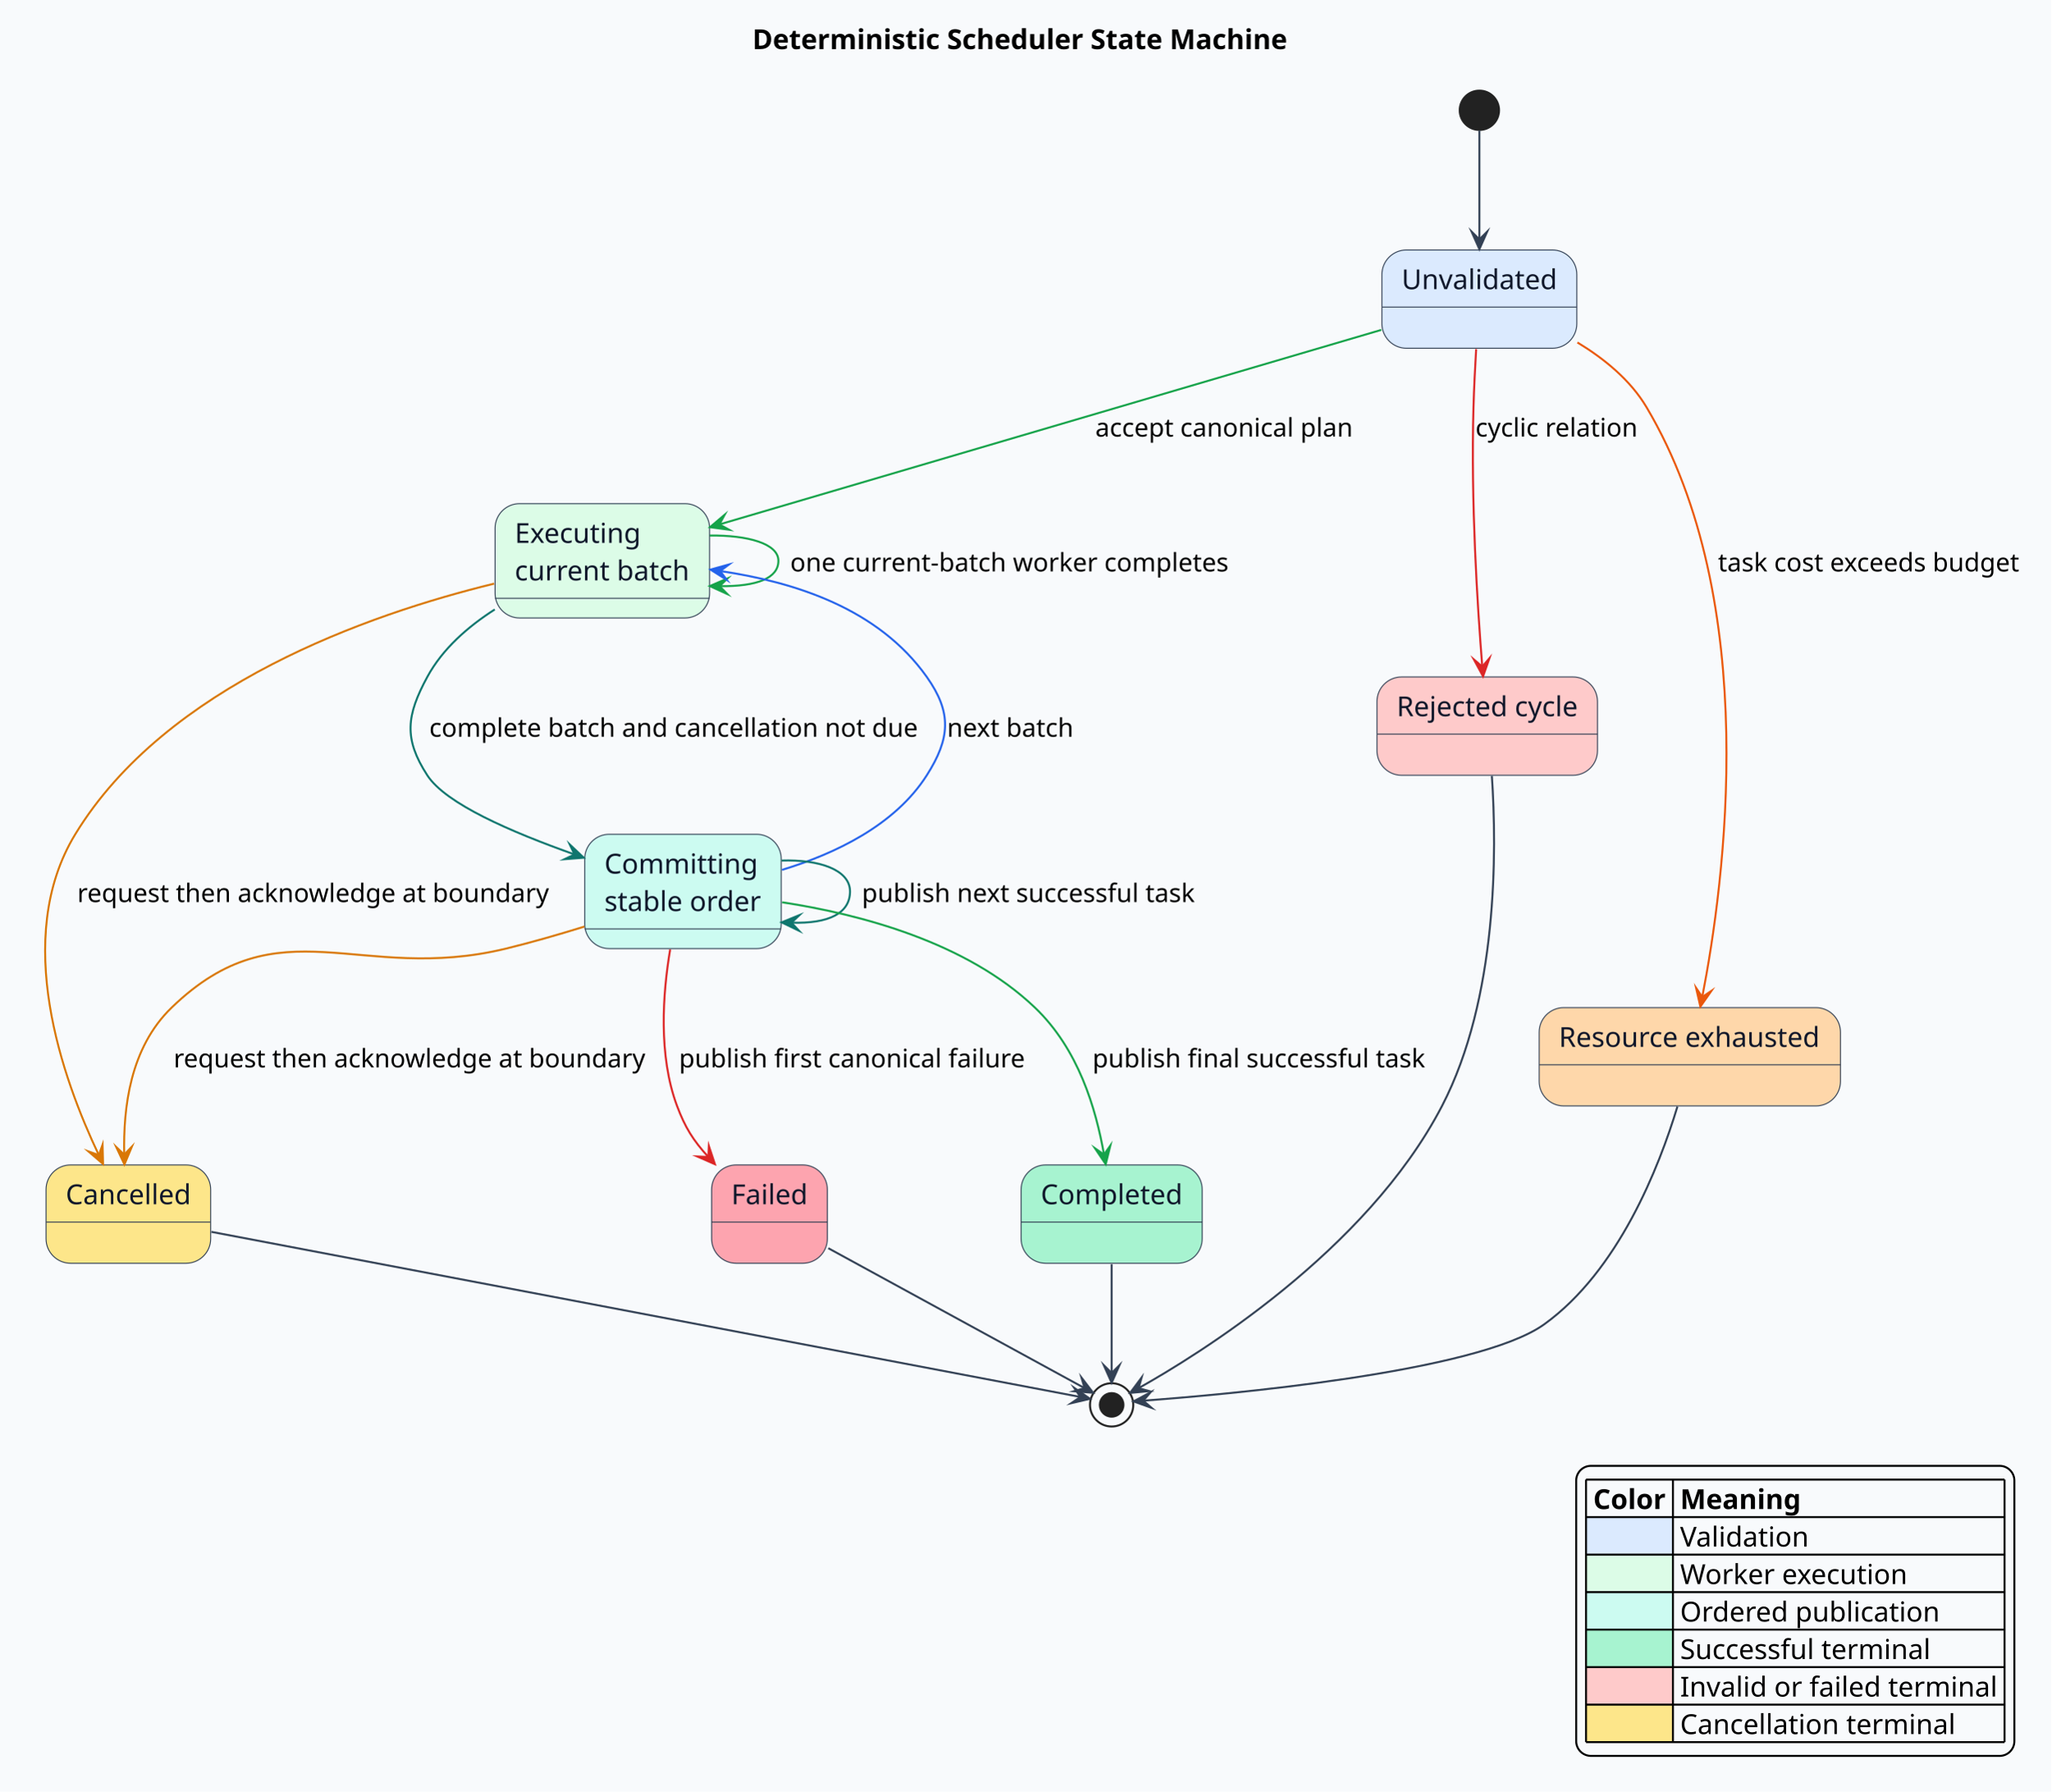
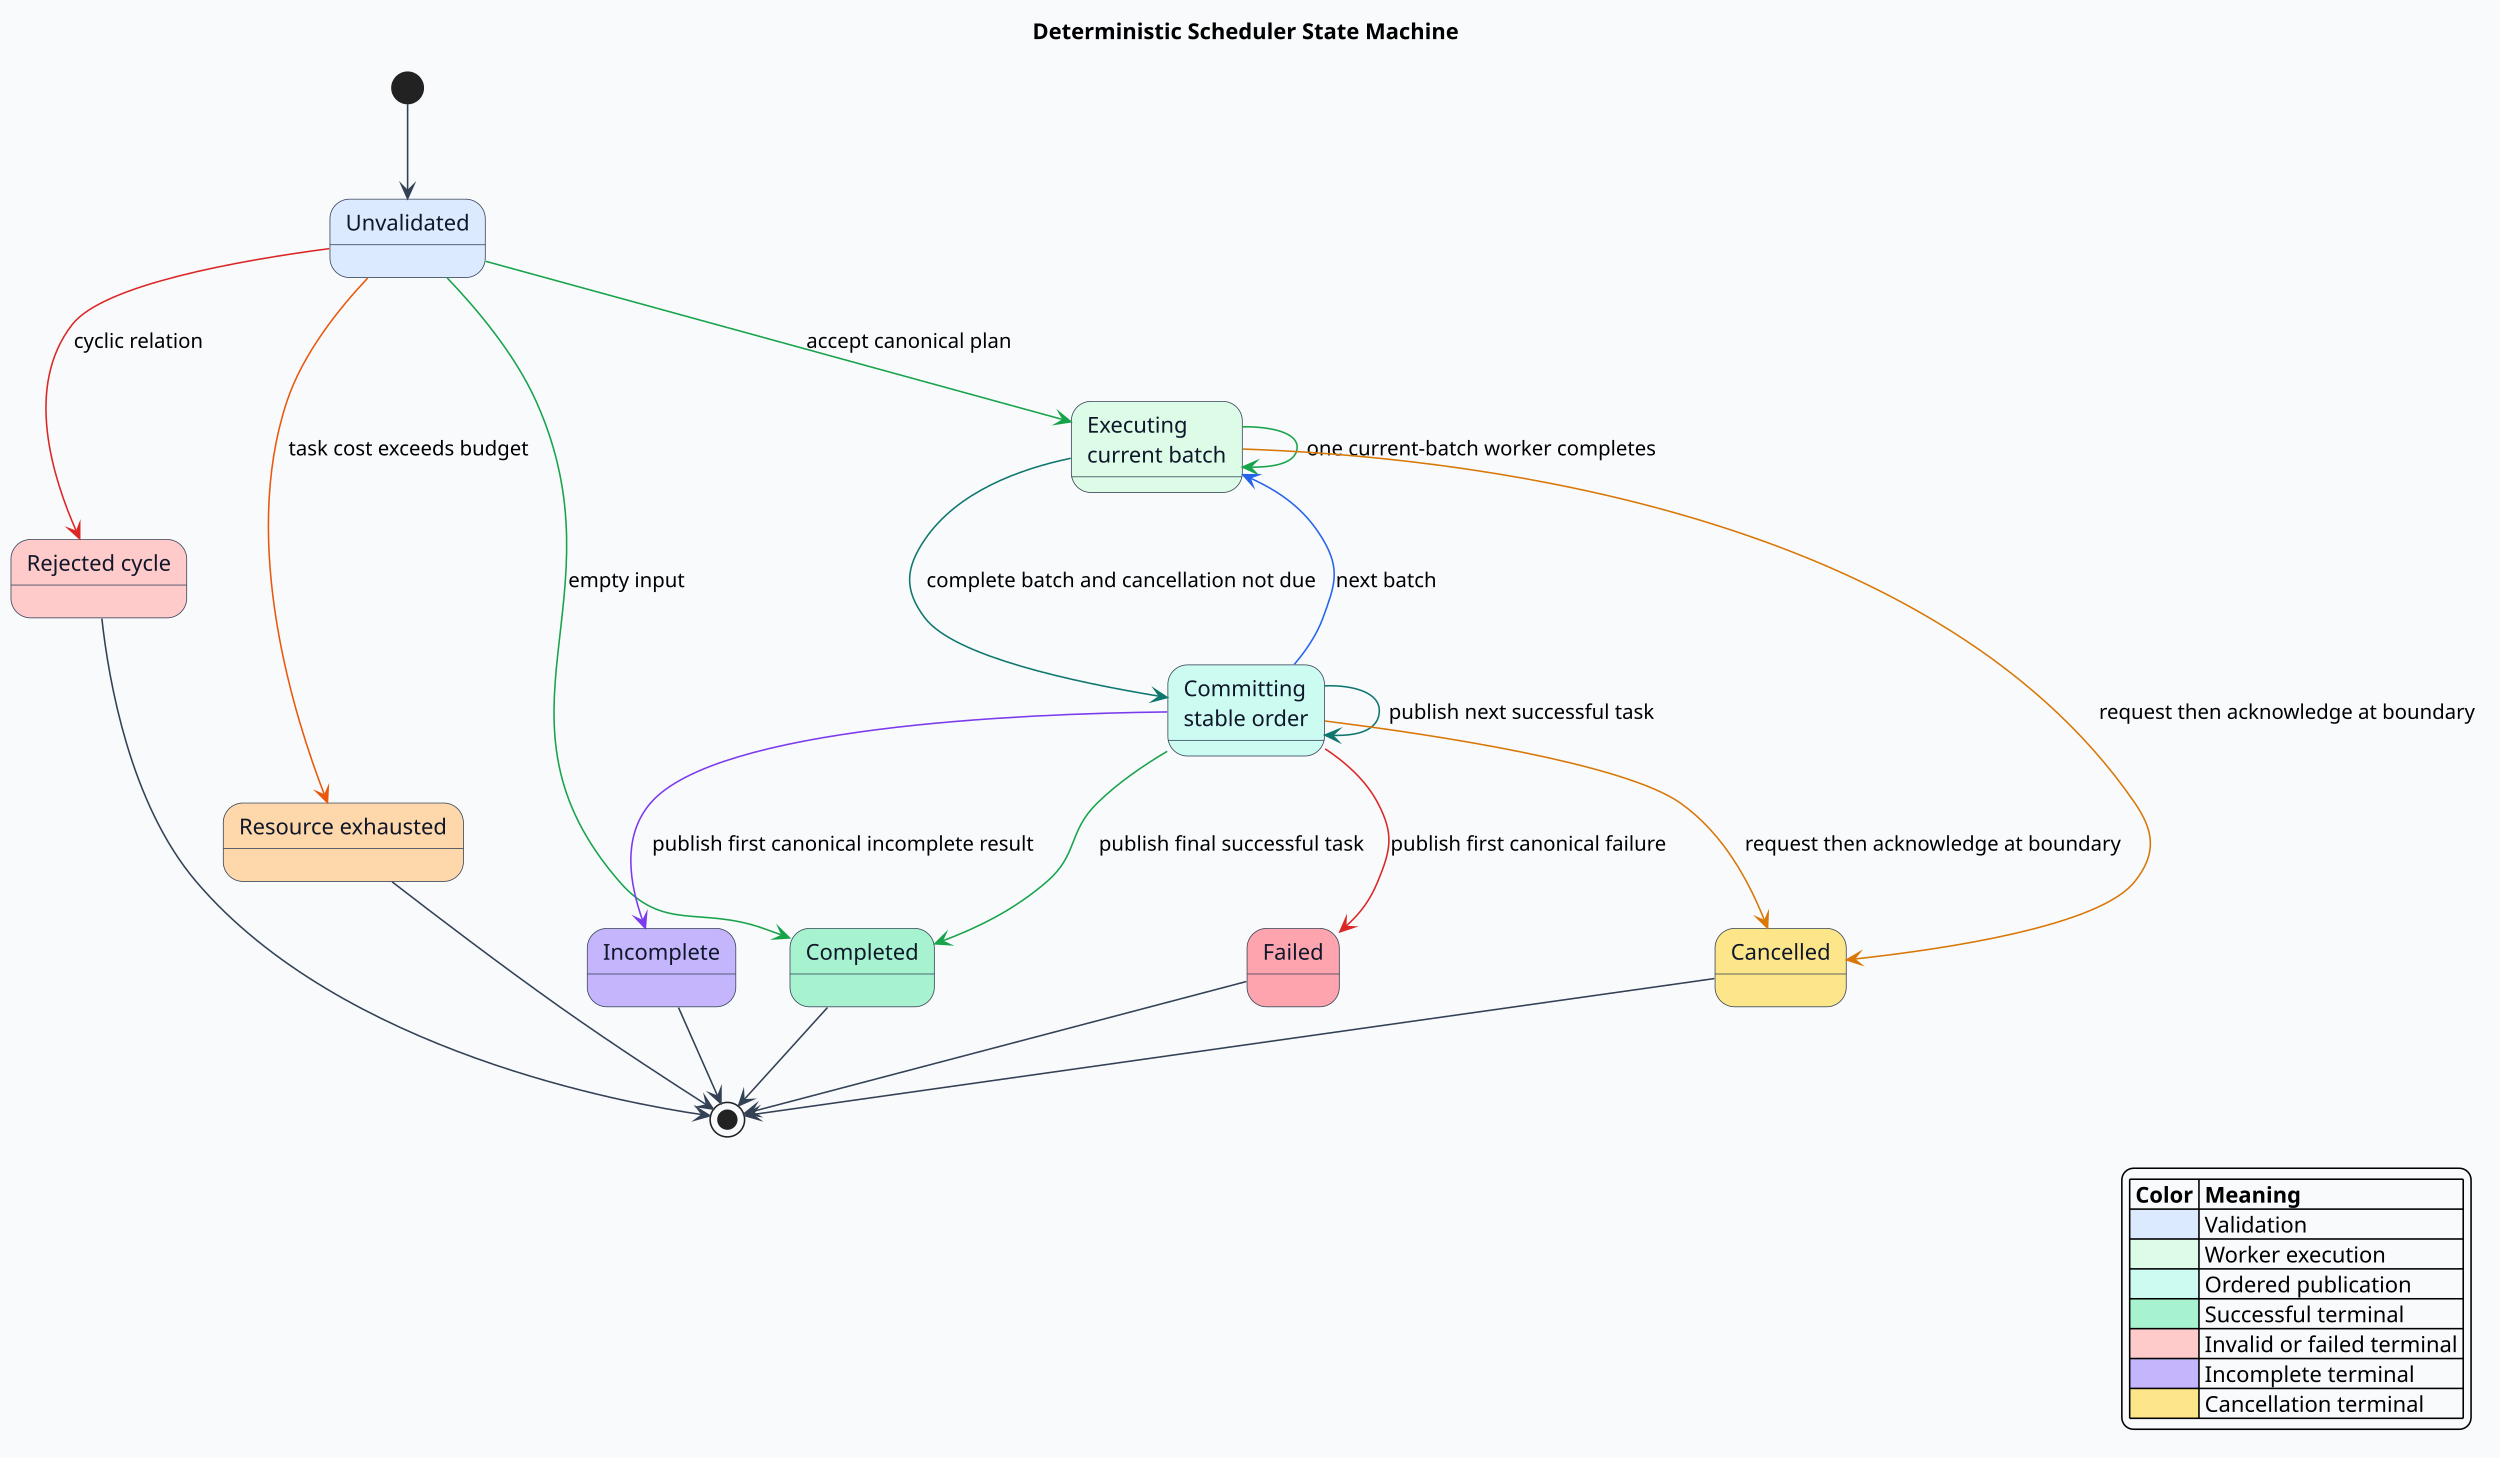
- <svg xmlns="http://www.w3.org/2000/svg" contentStyleType="text/css" data-diagram-type="STATE" height="911px" preserveAspectRatio="none" style="width:1043px;height:911px;background:#F8FAFC;" version="1.1" viewBox="0 0 1043 911" width="1043px" zoomAndPan="magnify">
+ <svg xmlns="http://www.w3.org/2000/svg" contentStyleType="text/css" data-diagram-type="STATE" height="930px" preserveAspectRatio="none" style="width:1595px;height:930px;background:#F8FAFC;" version="1.1" viewBox="0 0 1595 930" width="1595px" zoomAndPan="magnify">
  <defs />
  <g>
-     <rect fill="#F8FAFC" height="911" style="stroke:none;stroke-width:1;" width="1043" x="0" y="0" />
+     <rect fill="#F8FAFC" height="930" style="stroke:none;stroke-width:1;" width="1595" x="0" y="0" />
    <g class="title" data-source-line="1">
-       <text fill="#000000" font-family="sans-serif" font-size="14" font-weight="700" lengthAdjust="spacing" textLength="271.151" x="382.569" y="24.966">Deterministic Scheduler State Machine</text>
+       <text fill="#000000" font-family="sans-serif" font-size="14" font-weight="700" lengthAdjust="spacing" textLength="271.151" x="658.693" y="24.966">Deterministic Scheduler State Machine</text>
    </g>
    <g class="entity" data-qualified-name="Unvalidated" data-source-line="10" id="ent0001">
-       <rect fill="#DBEAFE" height="50" rx="12.5" ry="12.5" style="stroke:#334155;stroke-width:0.5;" width="99.1" x="702.71" y="127.068" />
-       <line style="stroke:#334155;stroke-width:0.5;" x1="702.71" x2="801.81" y1="156.136" y2="156.136" />
-       <text fill="#0F172A" font-family="sans-serif" font-size="14" lengthAdjust="spacing" textLength="79.1" x="712.71" y="147.034">Unvalidated</text>
+       <rect fill="#DBEAFE" height="50" rx="12.5" ry="12.5" style="stroke:#334155;stroke-width:0.5;" width="99.1" x="210.51" y="127.068" />
+       <line style="stroke:#334155;stroke-width:0.5;" x1="210.51" x2="309.61" y1="156.136" y2="156.136" />
+       <text fill="#0F172A" font-family="sans-serif" font-size="14" lengthAdjust="spacing" textLength="79.1" x="220.51" y="147.034">Unvalidated</text>
    </g>
    <g class="entity" data-qualified-name="Executing" data-source-line="11" id="ent0002">
-       <rect fill="#DCFCE7" height="58.136" rx="12.5" ry="12.5" style="stroke:#334155;stroke-width:0.5;" width="109.068" x="251.73" y="256.068" />
-       <line style="stroke:#334155;stroke-width:0.5;" x1="251.73" x2="360.798" y1="304.204" y2="304.204" />
-       <text fill="#0F172A" font-family="sans-serif" font-size="14" lengthAdjust="spacing" textLength="64.386" x="261.73" y="276.034">Executing</text>
-       <text fill="#0F172A" font-family="sans-serif" font-size="14" lengthAdjust="spacing" textLength="89.068" x="261.73" y="295.102">current batch</text>
+       <rect fill="#DCFCE7" height="58.136" rx="12.5" ry="12.5" style="stroke:#334155;stroke-width:0.5;" width="109.068" x="683.53" y="256.068" />
+       <line style="stroke:#334155;stroke-width:0.5;" x1="683.53" x2="792.598" y1="304.204" y2="304.204" />
+       <text fill="#0F172A" font-family="sans-serif" font-size="14" lengthAdjust="spacing" textLength="64.386" x="693.53" y="276.034">Executing</text>
+       <text fill="#0F172A" font-family="sans-serif" font-size="14" lengthAdjust="spacing" textLength="89.068" x="693.53" y="295.102">current batch</text>
    </g>
    <g class="entity" data-qualified-name="Committing" data-source-line="12" id="ent0003">
-       <rect fill="#CCFBF1" height="58.136" rx="12.5" ry="12.5" style="stroke:#334155;stroke-width:0.5;" width="99.912" x="297.31" y="424.198" />
-       <line style="stroke:#334155;stroke-width:0.5;" x1="297.31" x2="397.222" y1="472.334" y2="472.334" />
-       <text fill="#0F172A" font-family="sans-serif" font-size="14" lengthAdjust="spacing" textLength="78.092" x="307.31" y="444.164">Committing</text>
-       <text fill="#0F172A" font-family="sans-serif" font-size="14" lengthAdjust="spacing" textLength="79.912" x="307.31" y="463.232">stable order</text>
+       <rect fill="#CCFBF1" height="58.136" rx="12.5" ry="12.5" style="stroke:#334155;stroke-width:0.5;" width="99.912" x="745.1" y="424.198" />
+       <line style="stroke:#334155;stroke-width:0.5;" x1="745.1" x2="845.012" y1="472.334" y2="472.334" />
+       <text fill="#0F172A" font-family="sans-serif" font-size="14" lengthAdjust="spacing" textLength="78.092" x="755.1" y="444.164">Committing</text>
+       <text fill="#0F172A" font-family="sans-serif" font-size="14" lengthAdjust="spacing" textLength="79.912" x="755.1" y="463.232">stable order</text>
    </g>
    <g class="entity" data-qualified-name="RejectedCycle" data-source-line="13" id="ent0004">
-       <rect fill="#FECACA" height="50" rx="12.5" ry="12.5" style="stroke:#334155;stroke-width:0.5;" width="112.12" x="700.2" y="344.198" />
-       <line style="stroke:#334155;stroke-width:0.5;" x1="700.2" x2="812.32" y1="373.266" y2="373.266" />
-       <text fill="#0F172A" font-family="sans-serif" font-size="14" lengthAdjust="spacing" textLength="92.12" x="710.2" y="364.164">Rejected cycle</text>
+       <rect fill="#FECACA" height="50" rx="12.5" ry="12.5" style="stroke:#334155;stroke-width:0.5;" width="112.12" x="7" y="344.198" />
+       <line style="stroke:#334155;stroke-width:0.5;" x1="7" x2="119.12" y1="373.266" y2="373.266" />
+       <text fill="#0F172A" font-family="sans-serif" font-size="14" lengthAdjust="spacing" textLength="92.12" x="17" y="364.164">Rejected cycle</text>
    </g>
    <g class="entity" data-qualified-name="Exhausted" data-source-line="14" id="ent0005">
-       <rect fill="#FED7AA" height="50" rx="12.5" ry="12.5" style="stroke:#334155;stroke-width:0.5;" width="153.196" x="782.67" y="512.338" />
-       <line style="stroke:#334155;stroke-width:0.5;" x1="782.67" x2="935.865" y1="541.406" y2="541.406" />
-       <text fill="#0F172A" font-family="sans-serif" font-size="14" lengthAdjust="spacing" textLength="133.196" x="792.67" y="532.304">Resource exhausted</text>
+       <rect fill="#FED7AA" height="50" rx="12.5" ry="12.5" style="stroke:#334155;stroke-width:0.5;" width="153.196" x="142.46" y="512.338" />
+       <line style="stroke:#334155;stroke-width:0.5;" x1="142.46" x2="295.656" y1="541.406" y2="541.406" />
+       <text fill="#0F172A" font-family="sans-serif" font-size="14" lengthAdjust="spacing" textLength="133.196" x="152.46" y="532.304">Resource exhausted</text>
    </g>
    <g class="entity" data-qualified-name="Failed" data-source-line="15" id="ent0006">
-       <rect fill="#FDA4AF" height="50" rx="12.5" ry="12.5" style="stroke:#334155;stroke-width:0.5;" width="58.85" x="361.84" y="592.338" />
-       <line style="stroke:#334155;stroke-width:0.5;" x1="361.84" x2="420.69" y1="621.406" y2="621.406" />
-       <text fill="#0F172A" font-family="sans-serif" font-size="14" lengthAdjust="spacing" textLength="38.85" x="371.84" y="612.304">Failed</text>
+       <rect fill="#FDA4AF" height="50" rx="12.5" ry="12.5" style="stroke:#334155;stroke-width:0.5;" width="58.85" x="795.63" y="592.338" />
+       <line style="stroke:#334155;stroke-width:0.5;" x1="795.63" x2="854.48" y1="621.406" y2="621.406" />
+       <text fill="#0F172A" font-family="sans-serif" font-size="14" lengthAdjust="spacing" textLength="38.85" x="805.63" y="612.304">Failed</text>
    </g>
-     <g class="entity" data-qualified-name="Cancelled" data-source-line="16" id="ent0007">
-       <rect fill="#FDE68A" height="50" rx="12.5" ry="12.5" style="stroke:#334155;stroke-width:0.5;" width="83.7" x="23.41" y="592.338" />
-       <line style="stroke:#334155;stroke-width:0.5;" x1="23.41" x2="107.11" y1="621.406" y2="621.406" />
-       <text fill="#0F172A" font-family="sans-serif" font-size="14" lengthAdjust="spacing" textLength="63.7" x="33.41" y="612.304">Cancelled</text>
+     <g class="entity" data-qualified-name="Incomplete" data-source-line="16" id="ent0007">
+       <rect fill="#C4B5FD" height="50" rx="12.5" ry="12.5" style="stroke:#334155;stroke-width:0.5;" width="94.746" x="374.69" y="592.338" />
+       <line style="stroke:#334155;stroke-width:0.5;" x1="374.69" x2="469.436" y1="621.406" y2="621.406" />
+       <text fill="#0F172A" font-family="sans-serif" font-size="14" lengthAdjust="spacing" textLength="74.746" x="384.69" y="612.304">Incomplete</text>
    </g>
-     <g class="entity" data-qualified-name="Completed" data-source-line="17" id="ent0008">
-       <rect fill="#A7F3D0" height="50" rx="12.5" ry="12.5" style="stroke:#334155;stroke-width:0.5;" width="92.086" x="519.22" y="592.338" />
-       <line style="stroke:#334155;stroke-width:0.5;" x1="519.22" x2="611.306" y1="621.406" y2="621.406" />
-       <text fill="#0F172A" font-family="sans-serif" font-size="14" lengthAdjust="spacing" textLength="72.086" x="529.22" y="612.304">Completed</text>
+     <g class="entity" data-qualified-name="Cancelled" data-source-line="17" id="ent0008">
+       <rect fill="#FDE68A" height="50" rx="12.5" ry="12.5" style="stroke:#334155;stroke-width:0.5;" width="83.7" x="1094.21" y="592.338" />
+       <line style="stroke:#334155;stroke-width:0.5;" x1="1094.21" x2="1177.91" y1="621.406" y2="621.406" />
+       <text fill="#0F172A" font-family="sans-serif" font-size="14" lengthAdjust="spacing" textLength="63.7" x="1104.21" y="612.304">Cancelled</text>
    </g>
-     <g class="start_entity" data-qualified-name=".start." data-source-line="19" id="ent0009">
-       <ellipse cx="752.26" cy="56.068" fill="#222222" rx="10" ry="10" style="stroke:#222222;stroke-width:1;" />
+     <g class="entity" data-qualified-name="Completed" data-source-line="18" id="ent0009">
+       <rect fill="#A7F3D0" height="50" rx="12.5" ry="12.5" style="stroke:#334155;stroke-width:0.5;" width="92.086" x="504.02" y="592.338" />
+       <line style="stroke:#334155;stroke-width:0.5;" x1="504.02" x2="596.106" y1="621.406" y2="621.406" />
+       <text fill="#0F172A" font-family="sans-serif" font-size="14" lengthAdjust="spacing" textLength="72.086" x="514.02" y="612.304">Completed</text>
    </g>
-     <g class="end_entity" data-qualified-name=".end." data-source-line="34" id="ent0022">
-       <ellipse cx="565.26" cy="714.338" fill="none" rx="11" ry="11" style="stroke:#222222;stroke-width:1;" />
-       <ellipse cx="565.26" cy="714.338" fill="#222222" rx="6" ry="6" style="stroke:#222222;stroke-width:1;" />
+     <g class="start_entity" data-qualified-name=".start." data-source-line="20" id="ent0010">
+       <ellipse cx="260.06" cy="56.068" fill="#222222" rx="10" ry="10" style="stroke:#222222;stroke-width:1;" />
    </g>
-     <g class="link" data-entity-1="ent0009" data-entity-2="ent0001" data-link-type="dependency" data-source-line="19" id="lnk10">
-       <path d="M752.26,66.428 C752.26,80.358 752.26,102.018 752.26,121.718" fill="none" id="*start*-to-Unvalidated" style="stroke:#334155;stroke-width:1;" />
-       <polygon fill="#334155" points="752.26,126.718,756.26,117.718,752.26,121.718,748.26,117.718,752.26,126.718" style="stroke:#334155;stroke-width:1;stroke-linejoin:miter;stroke-miterlimit:10;" />
+     <g class="end_entity" data-qualified-name=".end." data-source-line="37" id="ent0025">
+       <ellipse cx="464.06" cy="714.338" fill="none" rx="11" ry="11" style="stroke:#222222;stroke-width:1;" />
+       <ellipse cx="464.06" cy="714.338" fill="#222222" rx="6" ry="6" style="stroke:#222222;stroke-width:1;" />
    </g>
-     <g class="link" data-entity-1="ent0001" data-entity-2="ent0004" data-link-type="dependency" data-source-line="20" id="lnk11">
-       <path d="M750.62,177.518 C750.07,186.768 749.53,197.398 749.26,207.068 C747.91,255.628 751.212,307.394 753.732,338.934" fill="none" id="Unvalidated-to-RejectedCycle" style="stroke:#DC2626;stroke-width:1;" />
-       <polygon fill="#DC2626" points="754.13,343.918,757.4,334.628,753.732,338.934,749.426,335.265,754.13,343.918" style="stroke:#DC2626;stroke-width:1;stroke-linejoin:miter;stroke-miterlimit:10;" />
-       <text fill="#000000" font-family="sans-serif" font-size="13" lengthAdjust="spacing" textLength="82.732" x="750.26" y="221.965">cyclic relation</text>
+     <g class="link" data-entity-1="ent0010" data-entity-2="ent0001" data-link-type="dependency" data-source-line="20" id="lnk11">
+       <path d="M260.06,66.428 C260.06,80.358 260.06,102.018 260.06,121.718" fill="none" id="*start*-to-Unvalidated" style="stroke:#334155;stroke-width:1;" />
+       <polygon fill="#334155" points="260.06,126.718,264.06,117.718,260.06,121.718,256.06,117.718,260.06,126.718" style="stroke:#334155;stroke-width:1;stroke-linejoin:miter;stroke-miterlimit:10;" />
    </g>
-     <g class="link" data-entity-1="ent0001" data-entity-2="ent0005" data-link-type="dependency" data-source-line="21" id="lnk12">
-       <path d="M802.11,174.128 C815.76,182.368 829.05,193.238 837.26,207.068 C896.34,306.578 876.846,449.15 865.586,506.94" fill="none" id="Unvalidated-to-Exhausted" style="stroke:#EA580C;stroke-width:1;" />
-       <polygon fill="#EA580C" points="864.63,511.848,870.277,503.779,865.586,506.94,862.425,502.249,864.63,511.848" style="stroke:#EA580C;stroke-width:1;stroke-linejoin:miter;stroke-miterlimit:10;" />
-       <text fill="#000000" font-family="sans-serif" font-size="13" lengthAdjust="spacing" textLength="153.699" x="873.59" y="290.535">task cost exceeds budget</text>
+     <g class="link" data-entity-1="ent0001" data-entity-2="ent0004" data-link-type="dependency" data-source-line="21" id="lnk12">
+       <path d="M210.11,158.618 C153.36,166.078 66.02,181.448 46.06,207.068 C15.2,246.678 33.616,304.816 48.816,339.156" fill="none" id="Unvalidated-to-RejectedCycle" style="stroke:#DC2626;stroke-width:1;" />
+       <polygon fill="#DC2626" points="50.84,343.728,50.855,333.879,48.816,339.156,43.539,337.117,50.84,343.728" style="stroke:#DC2626;stroke-width:1;stroke-linejoin:miter;stroke-miterlimit:10;" />
+       <text fill="#000000" font-family="sans-serif" font-size="13" lengthAdjust="spacing" textLength="82.732" x="47.06" y="221.965">cyclic relation</text>
    </g>
-     <g class="link" data-entity-1="ent0001" data-entity-2="ent0002" data-link-type="dependency" data-source-line="22" id="lnk13">
-       <path d="M702.4,167.718 C618.18,192.468 453.207,240.948 365.807,266.638" fill="none" id="Unvalidated-to-Executing" style="stroke:#16A34A;stroke-width:1;" />
-       <polygon fill="#16A34A" points="361.01,268.048,370.773,269.348,365.807,266.638,368.517,261.672,361.01,268.048" style="stroke:#16A34A;stroke-width:1;stroke-linejoin:miter;stroke-miterlimit:10;" />
-       <text fill="#000000" font-family="sans-serif" font-size="13" lengthAdjust="spacing" textLength="130.936" x="556.97" y="221.965">accept canonical plan</text>
+     <g class="link" data-entity-1="ent0001" data-entity-2="ent0005" data-link-type="dependency" data-source-line="22" id="lnk13">
+       <path d="M234.57,177.438 C216.3,196.778 193.2,225.558 183.06,256.068 C152.8,347.078 187.945,457.875 207.105,507.365" fill="none" id="Unvalidated-to-Exhausted" style="stroke:#EA580C;stroke-width:1;" />
+       <polygon fill="#EA580C" points="208.91,512.028,209.391,502.191,207.105,507.365,201.93,505.079,208.91,512.028" style="stroke:#EA580C;stroke-width:1;stroke-linejoin:miter;stroke-miterlimit:10;" />
+       <text fill="#000000" font-family="sans-serif" font-size="13" lengthAdjust="spacing" textLength="153.699" x="184.06" y="290.535">task cost exceeds budget</text>
    </g>
-     <g class="link" data-entity-1="ent0002" data-entity-2="ent0002" data-link-type="dependency" data-source-line="24" id="lnk14">
-       <path d="M360.9,272.288 C380.17,272.078 395.8,276.358 395.8,285.138 C395.8,293.908 385.17,298.24 365.9,298.04" fill="none" id="Executing-to-Executing" style="stroke:#16A34A;stroke-width:1;" />
-       <polygon fill="#16A34A" points="360.9,297.988,369.858,302.081,365.9,298.04,369.941,294.082,360.9,297.988" style="stroke:#16A34A;stroke-width:1;stroke-linejoin:miter;stroke-miterlimit:10;" />
-       <text fill="#000000" font-family="sans-serif" font-size="13" lengthAdjust="spacing" textLength="223.171" x="401.8" y="290.535">one current-batch worker completes</text>
+     <g class="link" data-entity-1="ent0001" data-entity-2="ent0009" data-link-type="dependency" data-source-line="23" id="lnk14">
+       <path d="M285.29,177.318 C303.98,196.798 328.49,225.828 342.06,256.068 C398.62,382.098 304.65,457.888 395.06,562.338 C423.21,594.858 446.51,578.008 487.06,592.338 C492.47,594.248 493.423,594.567 499.023,596.647" fill="none" id="Unvalidated-to-Completed" style="stroke:#16A34A;stroke-width:1;" />
+       <polygon fill="#16A34A" points="503.71,598.388,496.666,591.505,499.023,596.647,493.88,599.004,503.71,598.388" style="stroke:#16A34A;stroke-width:1;stroke-linejoin:miter;stroke-miterlimit:10;" />
+       <text fill="#000000" font-family="sans-serif" font-size="13" lengthAdjust="spacing" textLength="74.295" x="362.55" y="374.595">empty input</text>
    </g>
-     <g class="link" data-entity-1="ent0002" data-entity-2="ent0003" data-link-type="dependency" data-source-line="25" id="lnk15">
-       <path d="M251.57,309.888 C237.93,318.608 224.99,329.928 217.26,344.198 C206.68,363.738 205.17,375.558 217.26,394.198 C226.64,408.668 259.688,422.934 292.118,434.454" fill="none" id="Executing-to-Committing" style="stroke:#0F766E;stroke-width:1;" />
-       <polygon fill="#0F766E" points="296.83,436.128,289.688,429.346,292.118,434.454,287.01,436.885,296.83,436.128" style="stroke:#0F766E;stroke-width:1;stroke-linejoin:miter;stroke-miterlimit:10;" />
-       <text fill="#000000" font-family="sans-serif" font-size="13" lengthAdjust="spacing" textLength="248.482" x="218.26" y="374.595">complete batch and cancellation not due</text>
+     <g class="link" data-entity-1="ent0001" data-entity-2="ent0002" data-link-type="dependency" data-source-line="24" id="lnk15">
+       <path d="M309.86,166.718 C400.01,191.438 584.738,242.096 678.428,267.786" fill="none" id="Unvalidated-to-Executing" style="stroke:#16A34A;stroke-width:1;" />
+       <polygon fill="#16A34A" points="683.25,269.108,675.628,262.87,678.428,267.786,673.513,270.586,683.25,269.108" style="stroke:#16A34A;stroke-width:1;stroke-linejoin:miter;stroke-miterlimit:10;" />
+       <text fill="#000000" font-family="sans-serif" font-size="13" lengthAdjust="spacing" textLength="130.936" x="514.39" y="221.965">accept canonical plan</text>
    </g>
-     <g class="link" data-entity-1="ent0003" data-entity-2="ent0002" data-link-type="dependency" data-source-line="29" id="lnk18">
-       <path d="M397.65,442.298 C424.42,434.168 455.06,419.678 471.26,394.198 C483.19,375.448 484.11,362.338 471.26,344.198 C446.52,309.258 403.926,295.92 366.206,290.34" fill="none" id="Committing-to-Executing" style="stroke:#2563EB;stroke-width:1;" />
-       <polygon fill="#2563EB" points="361.26,289.608,369.578,294.882,366.206,290.34,370.748,286.968,361.26,289.608" style="stroke:#2563EB;stroke-width:1;stroke-linejoin:miter;stroke-miterlimit:10;" />
-       <text fill="#000000" font-family="sans-serif" font-size="13" lengthAdjust="spacing" textLength="64.571" x="481.55" y="374.595">next batch</text>
+     <g class="link" data-entity-1="ent0002" data-entity-2="ent0002" data-link-type="dependency" data-source-line="26" id="lnk16">
+       <path d="M792.7,272.288 C811.96,272.078 827.59,276.358 827.59,285.138 C827.59,293.908 816.96,298.24 797.7,298.04" fill="none" id="Executing-to-Executing" style="stroke:#16A34A;stroke-width:1;" />
+       <polygon fill="#16A34A" points="792.7,297.988,801.658,302.081,797.7,298.04,801.741,294.082,792.7,297.988" style="stroke:#16A34A;stroke-width:1;stroke-linejoin:miter;stroke-miterlimit:10;" />
+       <text fill="#000000" font-family="sans-serif" font-size="13" lengthAdjust="spacing" textLength="223.171" x="833.59" y="290.535">one current-batch worker completes</text>
    </g>
-     <g class="link" data-entity-1="ent0002" data-entity-2="ent0007" data-link-type="dependency" data-source-line="26" id="lnk16">
-       <path d="M251.25,296.758 C187.26,312.378 84.52,348.348 38.26,424.198 C6,477.118 31.915,548.711 50.255,587.331" fill="none" id="Executing-to-Cancelled" style="stroke:#D97706;stroke-width:1;" />
-       <polygon fill="#D97706" points="52.4,591.848,52.153,582.002,50.255,587.331,44.926,585.434,52.4,591.848" style="stroke:#D97706;stroke-width:1;stroke-linejoin:miter;stroke-miterlimit:10;" />
-       <text fill="#000000" font-family="sans-serif" font-size="13" lengthAdjust="spacing" textLength="240.396" x="39.26" y="458.665">request then acknowledge at boundary</text>
+     <g class="link" data-entity-1="ent0002" data-entity-2="ent0003" data-link-type="dependency" data-source-line="27" id="lnk17">
+       <path d="M683.09,292.388 C650.17,299.278 610.82,313.758 590.06,344.198 C577.54,362.558 576.66,376.478 590.06,394.198 C608.69,418.838 685.317,435.234 739.777,444.214" fill="none" id="Executing-to-Committing" style="stroke:#0F766E;stroke-width:1;" />
+       <polygon fill="#0F766E" points="744.71,445.028,736.481,439.617,739.777,444.214,735.179,447.51,744.71,445.028" style="stroke:#0F766E;stroke-width:1;stroke-linejoin:miter;stroke-miterlimit:10;" />
+       <text fill="#000000" font-family="sans-serif" font-size="13" lengthAdjust="spacing" textLength="248.482" x="591.06" y="374.595">complete batch and cancellation not due</text>
    </g>
-     <g class="link" data-entity-1="ent0003" data-entity-2="ent0003" data-link-type="dependency" data-source-line="28" id="lnk17">
-       <path d="M397.43,437.558 C416.47,436.948 432.22,442.188 432.22,453.268 C432.22,464.358 421.467,469.745 402.428,469.145" fill="none" id="Committing-to-Committing" style="stroke:#0F766E;stroke-width:1;" />
-       <polygon fill="#0F766E" points="397.43,468.988,406.3,473.269,402.428,469.145,406.551,465.273,397.43,468.988" style="stroke:#0F766E;stroke-width:1;stroke-linejoin:miter;stroke-miterlimit:10;" />
-       <text fill="#000000" font-family="sans-serif" font-size="13" lengthAdjust="spacing" textLength="169.611" x="438.22" y="458.665">publish next successful task</text>
+     <g class="link" data-entity-1="ent0003" data-entity-2="ent0002" data-link-type="dependency" data-source-line="31" id="lnk20">
+       <path d="M825.78,423.858 C833.2,415.138 840.12,404.978 844.06,394.198 C851.69,373.328 855.39,363.318 844.06,344.198 C832.72,325.068 817.152,313.887 797.462,304.937" fill="none" id="Committing-to-Executing" style="stroke:#2563EB;stroke-width:1;" />
+       <polygon fill="#2563EB" points="792.91,302.868,799.448,310.234,797.462,304.937,802.759,302.951,792.91,302.868" style="stroke:#2563EB;stroke-width:1;stroke-linejoin:miter;stroke-miterlimit:10;" />
+       <text fill="#000000" font-family="sans-serif" font-size="13" lengthAdjust="spacing" textLength="64.571" x="852.23" y="374.595">next batch</text>
    </g>
-     <g class="link" data-entity-1="ent0003" data-entity-2="ent0006" data-link-type="dependency" data-source-line="30" id="lnk19">
-       <path d="M340.76,482.768 C336.98,505.128 334.66,536.678 344.26,562.338 C348.36,573.278 352.411,579.773 360.171,588.283" fill="none" id="Committing-to-Failed" style="stroke:#DC2626;stroke-width:1;" />
-       <polygon fill="#DC2626" points="363.54,591.978,360.432,582.633,360.171,588.283,354.52,588.023,363.54,591.978" style="stroke:#DC2626;stroke-width:1;stroke-linejoin:miter;stroke-miterlimit:10;" />
-       <text fill="#000000" font-family="sans-serif" font-size="13" lengthAdjust="spacing" textLength="176.163" x="345.26" y="542.735">publish first canonical failure</text>
+     <g class="link" data-entity-1="ent0002" data-entity-2="ent0008" data-link-type="dependency" data-source-line="28" id="lnk18">
+       <path d="M792.99,286.498 C919.5,290.698 1230.62,320.928 1362.06,512.338 C1374.64,530.658 1375.83,544.898 1362.06,562.338 C1339.57,590.838 1241.94,605.413 1183.01,611.873" fill="none" id="Executing-to-Cancelled" style="stroke:#D97706;stroke-width:1;" />
+       <polygon fill="#D97706" points="1178.04,612.418,1187.422,615.413,1183.01,611.873,1186.551,607.461,1178.04,612.418" style="stroke:#D97706;stroke-width:1;stroke-linejoin:miter;stroke-miterlimit:10;" />
+       <text fill="#000000" font-family="sans-serif" font-size="13" lengthAdjust="spacing" textLength="240.396" x="1339.14" y="458.665">request then acknowledge at boundary</text>
    </g>
-     <g class="link" data-entity-1="ent0003" data-entity-2="ent0007" data-link-type="dependency" data-source-line="31" id="lnk20">
-       <path d="M297.12,471.148 C284.22,475.148 270.3,479.168 257.26,482.338 C182.71,500.458 142.42,459.008 87.26,512.338 C66.03,532.858 62.641,563.359 63.16,587.089" fill="none" id="Committing-to-Cancelled" style="stroke:#D97706;stroke-width:1;" />
-       <polygon fill="#D97706" points="63.27,592.088,67.072,583.002,63.16,587.089,59.074,583.178,63.27,592.088" style="stroke:#D97706;stroke-width:1;stroke-linejoin:miter;stroke-miterlimit:10;" />
-       <text fill="#000000" font-family="sans-serif" font-size="13" lengthAdjust="spacing" textLength="240.396" x="88.26" y="542.735">request then acknowledge at boundary</text>
+     <g class="link" data-entity-1="ent0003" data-entity-2="ent0003" data-link-type="dependency" data-source-line="30" id="lnk19">
+       <path d="M845.22,437.558 C864.27,436.948 880.02,442.188 880.02,453.268 C880.02,464.358 869.268,469.745 850.217,469.145" fill="none" id="Committing-to-Committing" style="stroke:#0F766E;stroke-width:1;" />
+       <polygon fill="#0F766E" points="845.22,468.988,854.09,473.269,850.217,469.145,854.341,465.273,845.22,468.988" style="stroke:#0F766E;stroke-width:1;stroke-linejoin:miter;stroke-miterlimit:10;" />
+       <text fill="#000000" font-family="sans-serif" font-size="13" lengthAdjust="spacing" textLength="169.611" x="886.02" y="458.665">publish next successful task</text>
    </g>
-     <g class="link" data-entity-1="ent0003" data-entity-2="ent0008" data-link-type="dependency" data-source-line="32" id="lnk21">
-       <path d="M397.7,458.778 C437.31,464.838 491.43,479.038 526.26,512.338 C548.43,533.528 557.23,563.584 561.38,587.064" fill="none" id="Committing-to-Completed" style="stroke:#16A34A;stroke-width:1;" />
-       <polygon fill="#16A34A" points="562.25,591.988,564.622,582.429,561.38,587.064,556.745,583.822,562.25,591.988" style="stroke:#16A34A;stroke-width:1;stroke-linejoin:miter;stroke-miterlimit:10;" />
-       <text fill="#000000" font-family="sans-serif" font-size="13" lengthAdjust="spacing" textLength="169.182" x="555.52" y="542.735">publish final successful task</text>
+     <g class="link" data-entity-1="ent0003" data-entity-2="ent0006" data-link-type="dependency" data-source-line="32" id="lnk21">
+       <path d="M845.43,477.738 C858.79,486.578 871.57,498.048 879.06,512.338 C889.38,532.018 887.56,541.808 879.06,562.338 C873.94,574.708 868.138,582.351 858.528,591.151" fill="none" id="Committing-to-Failed" style="stroke:#DC2626;stroke-width:1;" />
+       <polygon fill="#DC2626" points="854.84,594.528,864.179,591.4,858.528,591.151,858.776,585.5,854.84,594.528" style="stroke:#DC2626;stroke-width:1;stroke-linejoin:miter;stroke-miterlimit:10;" />
+       <text fill="#000000" font-family="sans-serif" font-size="13" lengthAdjust="spacing" textLength="176.163" x="887.13" y="542.735">publish first canonical failure</text>
    </g>
-     <g class="link" data-entity-1="ent0004" data-entity-2="ent0022" data-link-type="dependency" data-source-line="34" id="lnk23">
-       <path d="M758.61,394.538 C761.17,432.628 761.67,507.628 733.26,562.338 C694.77,636.468 608.391,689.332 578.991,705.822" fill="none" id="RejectedCycle-to-*end*" style="stroke:#334155;stroke-width:1;" />
-       <polygon fill="#334155" points="574.63,708.268,584.436,707.354,578.991,705.822,580.523,700.376,574.63,708.268" style="stroke:#334155;stroke-width:1;stroke-linejoin:miter;stroke-miterlimit:10;" />
+     <g class="link" data-entity-1="ent0003" data-entity-2="ent0007" data-link-type="dependency" data-source-line="33" id="lnk22">
+       <path d="M744.61,454.218 C651.19,455.308 456.96,463.548 415.06,512.338 C396.31,534.168 401.891,564.281 410.071,587.541" fill="none" id="Committing-to-Incomplete" style="stroke:#7C3AED;stroke-width:1;" />
+       <polygon fill="#7C3AED" points="411.73,592.258,412.518,582.441,410.071,587.541,404.971,585.095,411.73,592.258" style="stroke:#7C3AED;stroke-width:1;stroke-linejoin:miter;stroke-miterlimit:10;" />
+       <text fill="#000000" font-family="sans-serif" font-size="13" lengthAdjust="spacing" textLength="243.698" x="416.06" y="542.735">publish first canonical incomplete result</text>
    </g>
-     <g class="link" data-entity-1="ent0005" data-entity-2="ent0022" data-link-type="dependency" data-source-line="35" id="lnk24">
-       <path d="M852.96,562.648 C843.62,593.548 822.99,646.138 785.26,673.338 C751.02,698.028 621.146,709.271 581.356,712.201" fill="none" id="Exhausted-to-*end*" style="stroke:#334155;stroke-width:1;" />
-       <polygon fill="#334155" points="576.37,712.568,585.639,715.896,581.356,712.201,585.052,707.918,576.37,712.568" style="stroke:#334155;stroke-width:1;stroke-linejoin:miter;stroke-miterlimit:10;" />
+     <g class="link" data-entity-1="ent0003" data-entity-2="ent0008" data-link-type="dependency" data-source-line="34" id="lnk23">
+       <path d="M845.4,460.008 C914.99,468.728 1036.09,487.038 1072.06,512.338 C1099.98,531.968 1116.248,563.404 1125.848,587.474" fill="none" id="Committing-to-Cancelled" style="stroke:#D97706;stroke-width:1;" />
+       <polygon fill="#D97706" points="1127.7,592.118,1128.081,582.276,1125.848,587.474,1120.65,585.24,1127.7,592.118" style="stroke:#D97706;stroke-width:1;stroke-linejoin:miter;stroke-miterlimit:10;" />
+       <text fill="#000000" font-family="sans-serif" font-size="13" lengthAdjust="spacing" textLength="240.396" x="1113.22" y="542.735">request then acknowledge at boundary</text>
    </g>
-     <g class="link" data-entity-1="ent0006" data-entity-2="ent0022" data-link-type="dependency" data-source-line="36" id="lnk25">
-       <path d="M421.17,634.668 C461.4,656.628 526.392,692.112 551.482,705.812" fill="none" id="Failed-to-*end*" style="stroke:#334155;stroke-width:1;" />
-       <polygon fill="#334155" points="555.87,708.208,549.888,700.384,551.482,705.812,546.054,707.405,555.87,708.208" style="stroke:#334155;stroke-width:1;stroke-linejoin:miter;stroke-miterlimit:10;" />
+     <g class="link" data-entity-1="ent0003" data-entity-2="ent0009" data-link-type="dependency" data-source-line="35" id="lnk24">
+       <path d="M744.67,479.328 C729.3,488.418 713.04,499.628 700.06,512.338 C681.21,530.798 687.98,545.038 668.06,562.338 C647.4,580.288 624.45,591.607 601.12,600.387" fill="none" id="Committing-to-Completed" style="stroke:#16A34A;stroke-width:1;" />
+       <polygon fill="#16A34A" points="596.44,602.148,606.272,602.722,601.12,600.387,603.454,595.234,596.44,602.148" style="stroke:#16A34A;stroke-width:1;stroke-linejoin:miter;stroke-miterlimit:10;" />
+       <text fill="#000000" font-family="sans-serif" font-size="13" lengthAdjust="spacing" textLength="169.182" x="701.06" y="542.735">publish final successful task</text>
    </g>
-     <g class="link" data-entity-1="ent0007" data-entity-2="ent0022" data-link-type="dependency" data-source-line="37" id="lnk26">
-       <path d="M107.46,626.358 C215.06,646.798 490.398,699.115 549.358,710.315" fill="none" id="Cancelled-to-*end*" style="stroke:#334155;stroke-width:1;" />
-       <polygon fill="#334155" points="554.27,711.248,546.175,705.639,549.358,710.315,544.682,713.498,554.27,711.248" style="stroke:#334155;stroke-width:1;stroke-linejoin:miter;stroke-miterlimit:10;" />
+     <g class="link" data-entity-1="ent0004" data-entity-2="ent0025" data-link-type="dependency" data-source-line="37" id="lnk26">
+       <path d="M64.99,394.618 C69.31,434.168 82.95,512.798 125.06,562.338 C217.91,671.558 400.492,704.271 447.982,711.151" fill="none" id="RejectedCycle-to-*end*" style="stroke:#334155;stroke-width:1;" />
+       <polygon fill="#334155" points="452.93,711.868,444.596,706.619,447.982,711.151,443.45,714.536,452.93,711.868" style="stroke:#334155;stroke-width:1;stroke-linejoin:miter;stroke-miterlimit:10;" />
    </g>
-     <g class="link" data-entity-1="ent0008" data-entity-2="ent0022" data-link-type="dependency" data-source-line="38" id="lnk27">
-       <path d="M565.26,642.798 C565.26,662.378 565.26,683.828 565.26,698.138" fill="none" id="Completed-to-*end*" style="stroke:#334155;stroke-width:1;" />
-       <polygon fill="#334155" points="565.26,703.138,569.26,694.138,565.26,698.138,561.26,694.138,565.26,703.138" style="stroke:#334155;stroke-width:1;stroke-linejoin:miter;stroke-miterlimit:10;" />
+     <g class="link" data-entity-1="ent0005" data-entity-2="ent0025" data-link-type="dependency" data-source-line="38" id="lnk27">
+       <path d="M250.18,562.628 C277.89,584.068 319.71,615.908 357.06,642.338 C392.73,667.578 432.285,693.099 450.845,704.939" fill="none" id="Exhausted-to-*end*" style="stroke:#334155;stroke-width:1;" />
+       <polygon fill="#334155" points="455.06,707.628,449.624,699.415,450.845,704.939,445.321,706.16,455.06,707.628" style="stroke:#334155;stroke-width:1;stroke-linejoin:miter;stroke-miterlimit:10;" />
    </g>
-     <g class="legend" data-source-line="40">
-       <rect fill="none" height="147.475" rx="7.5" ry="7.5" style="stroke:#000000;stroke-width:1;" width="222.799" x="801.49" y="745.338" />
-       <text fill="#000000" font-family="sans-serif" font-size="14" font-weight="700" lengthAdjust="spacing" textLength="36.918" x="810.13" y="767.304">Color</text>
-       <text fill="#000000" font-family="sans-serif" font-size="14" font-weight="700" lengthAdjust="spacing" textLength="61.18" x="854.328" y="767.304">Meaning</text>
-       <rect fill="#DBEAFE" height="19.068" style="stroke:none;stroke-width:1;" width="44.198" x="806.49" y="771.406" />
-       <text fill="#000000" font-family="sans-serif" font-size="14" lengthAdjust="spacing" textLength="3.64" x="806.49" y="786.372"> </text>
-       <text fill="#000000" font-family="sans-serif" font-size="14" lengthAdjust="spacing" textLength="65.73" x="854.328" y="786.372">Validation</text>
-       <rect fill="#DCFCE7" height="19.068" style="stroke:none;stroke-width:1;" width="44.198" x="806.49" y="790.474" />
-       <text fill="#000000" font-family="sans-serif" font-size="14" lengthAdjust="spacing" textLength="3.64" x="806.49" y="805.44"> </text>
-       <text fill="#000000" font-family="sans-serif" font-size="14" lengthAdjust="spacing" textLength="116.424" x="854.328" y="805.44">Worker execution</text>
-       <rect fill="#CCFBF1" height="19.068" style="stroke:none;stroke-width:1;" width="44.198" x="806.49" y="809.542" />
-       <text fill="#000000" font-family="sans-serif" font-size="14" lengthAdjust="spacing" textLength="3.64" x="806.49" y="824.508"> </text>
-       <text fill="#000000" font-family="sans-serif" font-size="14" lengthAdjust="spacing" textLength="132.607" x="854.328" y="824.508">Ordered publication</text>
-       <rect fill="#A7F3D0" height="19.068" style="stroke:none;stroke-width:1;" width="44.198" x="806.49" y="828.61" />
-       <text fill="#000000" font-family="sans-serif" font-size="14" lengthAdjust="spacing" textLength="3.64" x="806.49" y="843.576"> </text>
-       <text fill="#000000" font-family="sans-serif" font-size="14" lengthAdjust="spacing" textLength="127.358" x="854.328" y="843.576">Successful terminal</text>
-       <rect fill="#FECACA" height="19.068" style="stroke:none;stroke-width:1;" width="44.198" x="806.49" y="847.678" />
-       <text fill="#000000" font-family="sans-serif" font-size="14" lengthAdjust="spacing" textLength="3.64" x="806.49" y="862.643"> </text>
-       <text fill="#000000" font-family="sans-serif" font-size="14" lengthAdjust="spacing" textLength="161.321" x="854.328" y="862.643">Invalid or failed terminal</text>
-       <rect fill="#FDE68A" height="19.068" style="stroke:none;stroke-width:1;" width="44.198" x="806.49" y="866.745" />
-       <text fill="#000000" font-family="sans-serif" font-size="14" lengthAdjust="spacing" textLength="3.64" x="806.49" y="881.711"> </text>
-       <text fill="#000000" font-family="sans-serif" font-size="14" lengthAdjust="spacing" textLength="140.028" x="854.328" y="881.711">Cancellation terminal</text>
-       <line style="stroke:#000000;stroke-width:1;" x1="806.49" x2="1019.289" y1="752.338" y2="752.338" />
-       <line style="stroke:#000000;stroke-width:1;" x1="806.49" x2="1019.289" y1="771.406" y2="771.406" />
-       <line style="stroke:#000000;stroke-width:1;" x1="806.49" x2="1019.289" y1="790.474" y2="790.474" />
-       <line style="stroke:#000000;stroke-width:1;" x1="806.49" x2="1019.289" y1="809.542" y2="809.542" />
-       <line style="stroke:#000000;stroke-width:1;" x1="806.49" x2="1019.289" y1="828.61" y2="828.61" />
-       <line style="stroke:#000000;stroke-width:1;" x1="806.49" x2="1019.289" y1="847.678" y2="847.678" />
-       <line style="stroke:#000000;stroke-width:1;" x1="806.49" x2="1019.289" y1="866.745" y2="866.745" />
-       <line style="stroke:#000000;stroke-width:1;" x1="806.49" x2="1019.289" y1="885.813" y2="885.813" />
-       <line style="stroke:#000000;stroke-width:1;" x1="806.49" x2="806.49" y1="752.338" y2="885.813" />
-       <line style="stroke:#000000;stroke-width:1;" x1="850.688" x2="850.688" y1="752.338" y2="885.813" />
-       <line style="stroke:#000000;stroke-width:1;" x1="1019.289" x2="1019.289" y1="752.338" y2="885.813" />
+     <g class="link" data-entity-1="ent0006" data-entity-2="ent0025" data-link-type="dependency" data-source-line="39" id="lnk28">
+       <path d="M795.21,626.198 C719.53,646.108 527.585,696.615 479.575,709.255" fill="none" id="Failed-to-*end*" style="stroke:#334155;stroke-width:1;" />
+       <polygon fill="#334155" points="474.74,710.528,484.462,712.105,479.575,709.255,482.425,704.368,474.74,710.528" style="stroke:#334155;stroke-width:1;stroke-linejoin:miter;stroke-miterlimit:10;" />
+     </g>
+     <g class="link" data-entity-1="ent0007" data-entity-2="ent0025" data-link-type="dependency" data-source-line="40" id="lnk29">
+       <path d="M432.88,642.798 C441.72,662.818 451.727,685.445 457.947,699.505" fill="none" id="Incomplete-to-*end*" style="stroke:#334155;stroke-width:1;" />
+       <polygon fill="#334155" points="459.97,704.078,459.987,694.229,457.947,699.505,452.671,697.466,459.97,704.078" style="stroke:#334155;stroke-width:1;stroke-linejoin:miter;stroke-miterlimit:10;" />
+     </g>
+     <g class="link" data-entity-1="ent0008" data-entity-2="ent0025" data-link-type="dependency" data-source-line="41" id="lnk30">
+       <path d="M1093.77,624.318 C959.59,643.288 552.971,700.768 480.101,711.068" fill="none" id="Cancelled-to-*end*" style="stroke:#334155;stroke-width:1;" />
+       <polygon fill="#334155" points="475.15,711.768,484.621,714.469,480.101,711.068,483.502,706.548,475.15,711.768" style="stroke:#334155;stroke-width:1;stroke-linejoin:miter;stroke-miterlimit:10;" />
+     </g>
+     <g class="link" data-entity-1="ent0009" data-entity-2="ent0025" data-link-type="dependency" data-source-line="42" id="lnk31">
+       <path d="M527.91,642.798 C509.2,663.478 486.897,688.122 474.577,701.722" fill="none" id="Completed-to-*end*" style="stroke:#334155;stroke-width:1;" />
+       <polygon fill="#334155" points="471.22,705.428,480.227,701.443,474.577,701.722,474.298,696.072,471.22,705.428" style="stroke:#334155;stroke-width:1;stroke-linejoin:miter;stroke-miterlimit:10;" />
+     </g>
+     <g class="legend" data-source-line="44">
+       <rect fill="none" height="166.543" rx="7.5" ry="7.5" style="stroke:#000000;stroke-width:1;" width="222.799" x="1353.737" y="745.338" />
+       <text fill="#000000" font-family="sans-serif" font-size="14" font-weight="700" lengthAdjust="spacing" textLength="36.918" x="1362.377" y="767.304">Color</text>
+       <text fill="#000000" font-family="sans-serif" font-size="14" font-weight="700" lengthAdjust="spacing" textLength="61.18" x="1406.575" y="767.304">Meaning</text>
+       <rect fill="#DBEAFE" height="19.068" style="stroke:none;stroke-width:1;" width="44.198" x="1358.737" y="771.406" />
+       <text fill="#000000" font-family="sans-serif" font-size="14" lengthAdjust="spacing" textLength="3.64" x="1358.737" y="786.372"> </text>
+       <text fill="#000000" font-family="sans-serif" font-size="14" lengthAdjust="spacing" textLength="65.73" x="1406.575" y="786.372">Validation</text>
+       <rect fill="#DCFCE7" height="19.068" style="stroke:none;stroke-width:1;" width="44.198" x="1358.737" y="790.474" />
+       <text fill="#000000" font-family="sans-serif" font-size="14" lengthAdjust="spacing" textLength="3.64" x="1358.737" y="805.44"> </text>
+       <text fill="#000000" font-family="sans-serif" font-size="14" lengthAdjust="spacing" textLength="116.424" x="1406.575" y="805.44">Worker execution</text>
+       <rect fill="#CCFBF1" height="19.068" style="stroke:none;stroke-width:1;" width="44.198" x="1358.737" y="809.542" />
+       <text fill="#000000" font-family="sans-serif" font-size="14" lengthAdjust="spacing" textLength="3.64" x="1358.737" y="824.508"> </text>
+       <text fill="#000000" font-family="sans-serif" font-size="14" lengthAdjust="spacing" textLength="132.607" x="1406.575" y="824.508">Ordered publication</text>
+       <rect fill="#A7F3D0" height="19.068" style="stroke:none;stroke-width:1;" width="44.198" x="1358.737" y="828.61" />
+       <text fill="#000000" font-family="sans-serif" font-size="14" lengthAdjust="spacing" textLength="3.64" x="1358.737" y="843.576"> </text>
+       <text fill="#000000" font-family="sans-serif" font-size="14" lengthAdjust="spacing" textLength="127.358" x="1406.575" y="843.576">Successful terminal</text>
+       <rect fill="#FECACA" height="19.068" style="stroke:none;stroke-width:1;" width="44.198" x="1358.737" y="847.678" />
+       <text fill="#000000" font-family="sans-serif" font-size="14" lengthAdjust="spacing" textLength="3.64" x="1358.737" y="862.643"> </text>
+       <text fill="#000000" font-family="sans-serif" font-size="14" lengthAdjust="spacing" textLength="161.321" x="1406.575" y="862.643">Invalid or failed terminal</text>
+       <rect fill="#C4B5FD" height="19.068" style="stroke:none;stroke-width:1;" width="44.198" x="1358.737" y="866.745" />
+       <text fill="#000000" font-family="sans-serif" font-size="14" lengthAdjust="spacing" textLength="3.64" x="1358.737" y="881.711"> </text>
+       <text fill="#000000" font-family="sans-serif" font-size="14" lengthAdjust="spacing" textLength="133.938" x="1406.575" y="881.711">Incomplete terminal</text>
+       <rect fill="#FDE68A" height="19.068" style="stroke:none;stroke-width:1;" width="44.198" x="1358.737" y="885.813" />
+       <text fill="#000000" font-family="sans-serif" font-size="14" lengthAdjust="spacing" textLength="3.64" x="1358.737" y="900.779"> </text>
+       <text fill="#000000" font-family="sans-serif" font-size="14" lengthAdjust="spacing" textLength="140.028" x="1406.575" y="900.779">Cancellation terminal</text>
+       <line style="stroke:#000000;stroke-width:1;" x1="1358.737" x2="1571.536" y1="752.338" y2="752.338" />
+       <line style="stroke:#000000;stroke-width:1;" x1="1358.737" x2="1571.536" y1="771.406" y2="771.406" />
+       <line style="stroke:#000000;stroke-width:1;" x1="1358.737" x2="1571.536" y1="790.474" y2="790.474" />
+       <line style="stroke:#000000;stroke-width:1;" x1="1358.737" x2="1571.536" y1="809.542" y2="809.542" />
+       <line style="stroke:#000000;stroke-width:1;" x1="1358.737" x2="1571.536" y1="828.61" y2="828.61" />
+       <line style="stroke:#000000;stroke-width:1;" x1="1358.737" x2="1571.536" y1="847.678" y2="847.678" />
+       <line style="stroke:#000000;stroke-width:1;" x1="1358.737" x2="1571.536" y1="866.745" y2="866.745" />
+       <line style="stroke:#000000;stroke-width:1;" x1="1358.737" x2="1571.536" y1="885.813" y2="885.813" />
+       <line style="stroke:#000000;stroke-width:1;" x1="1358.737" x2="1571.536" y1="904.881" y2="904.881" />
+       <line style="stroke:#000000;stroke-width:1;" x1="1358.737" x2="1358.737" y1="752.338" y2="904.881" />
+       <line style="stroke:#000000;stroke-width:1;" x1="1402.935" x2="1402.935" y1="752.338" y2="904.881" />
+       <line style="stroke:#000000;stroke-width:1;" x1="1571.536" x2="1571.536" y1="752.338" y2="904.881" />
    </g>
  </g>
</svg>
